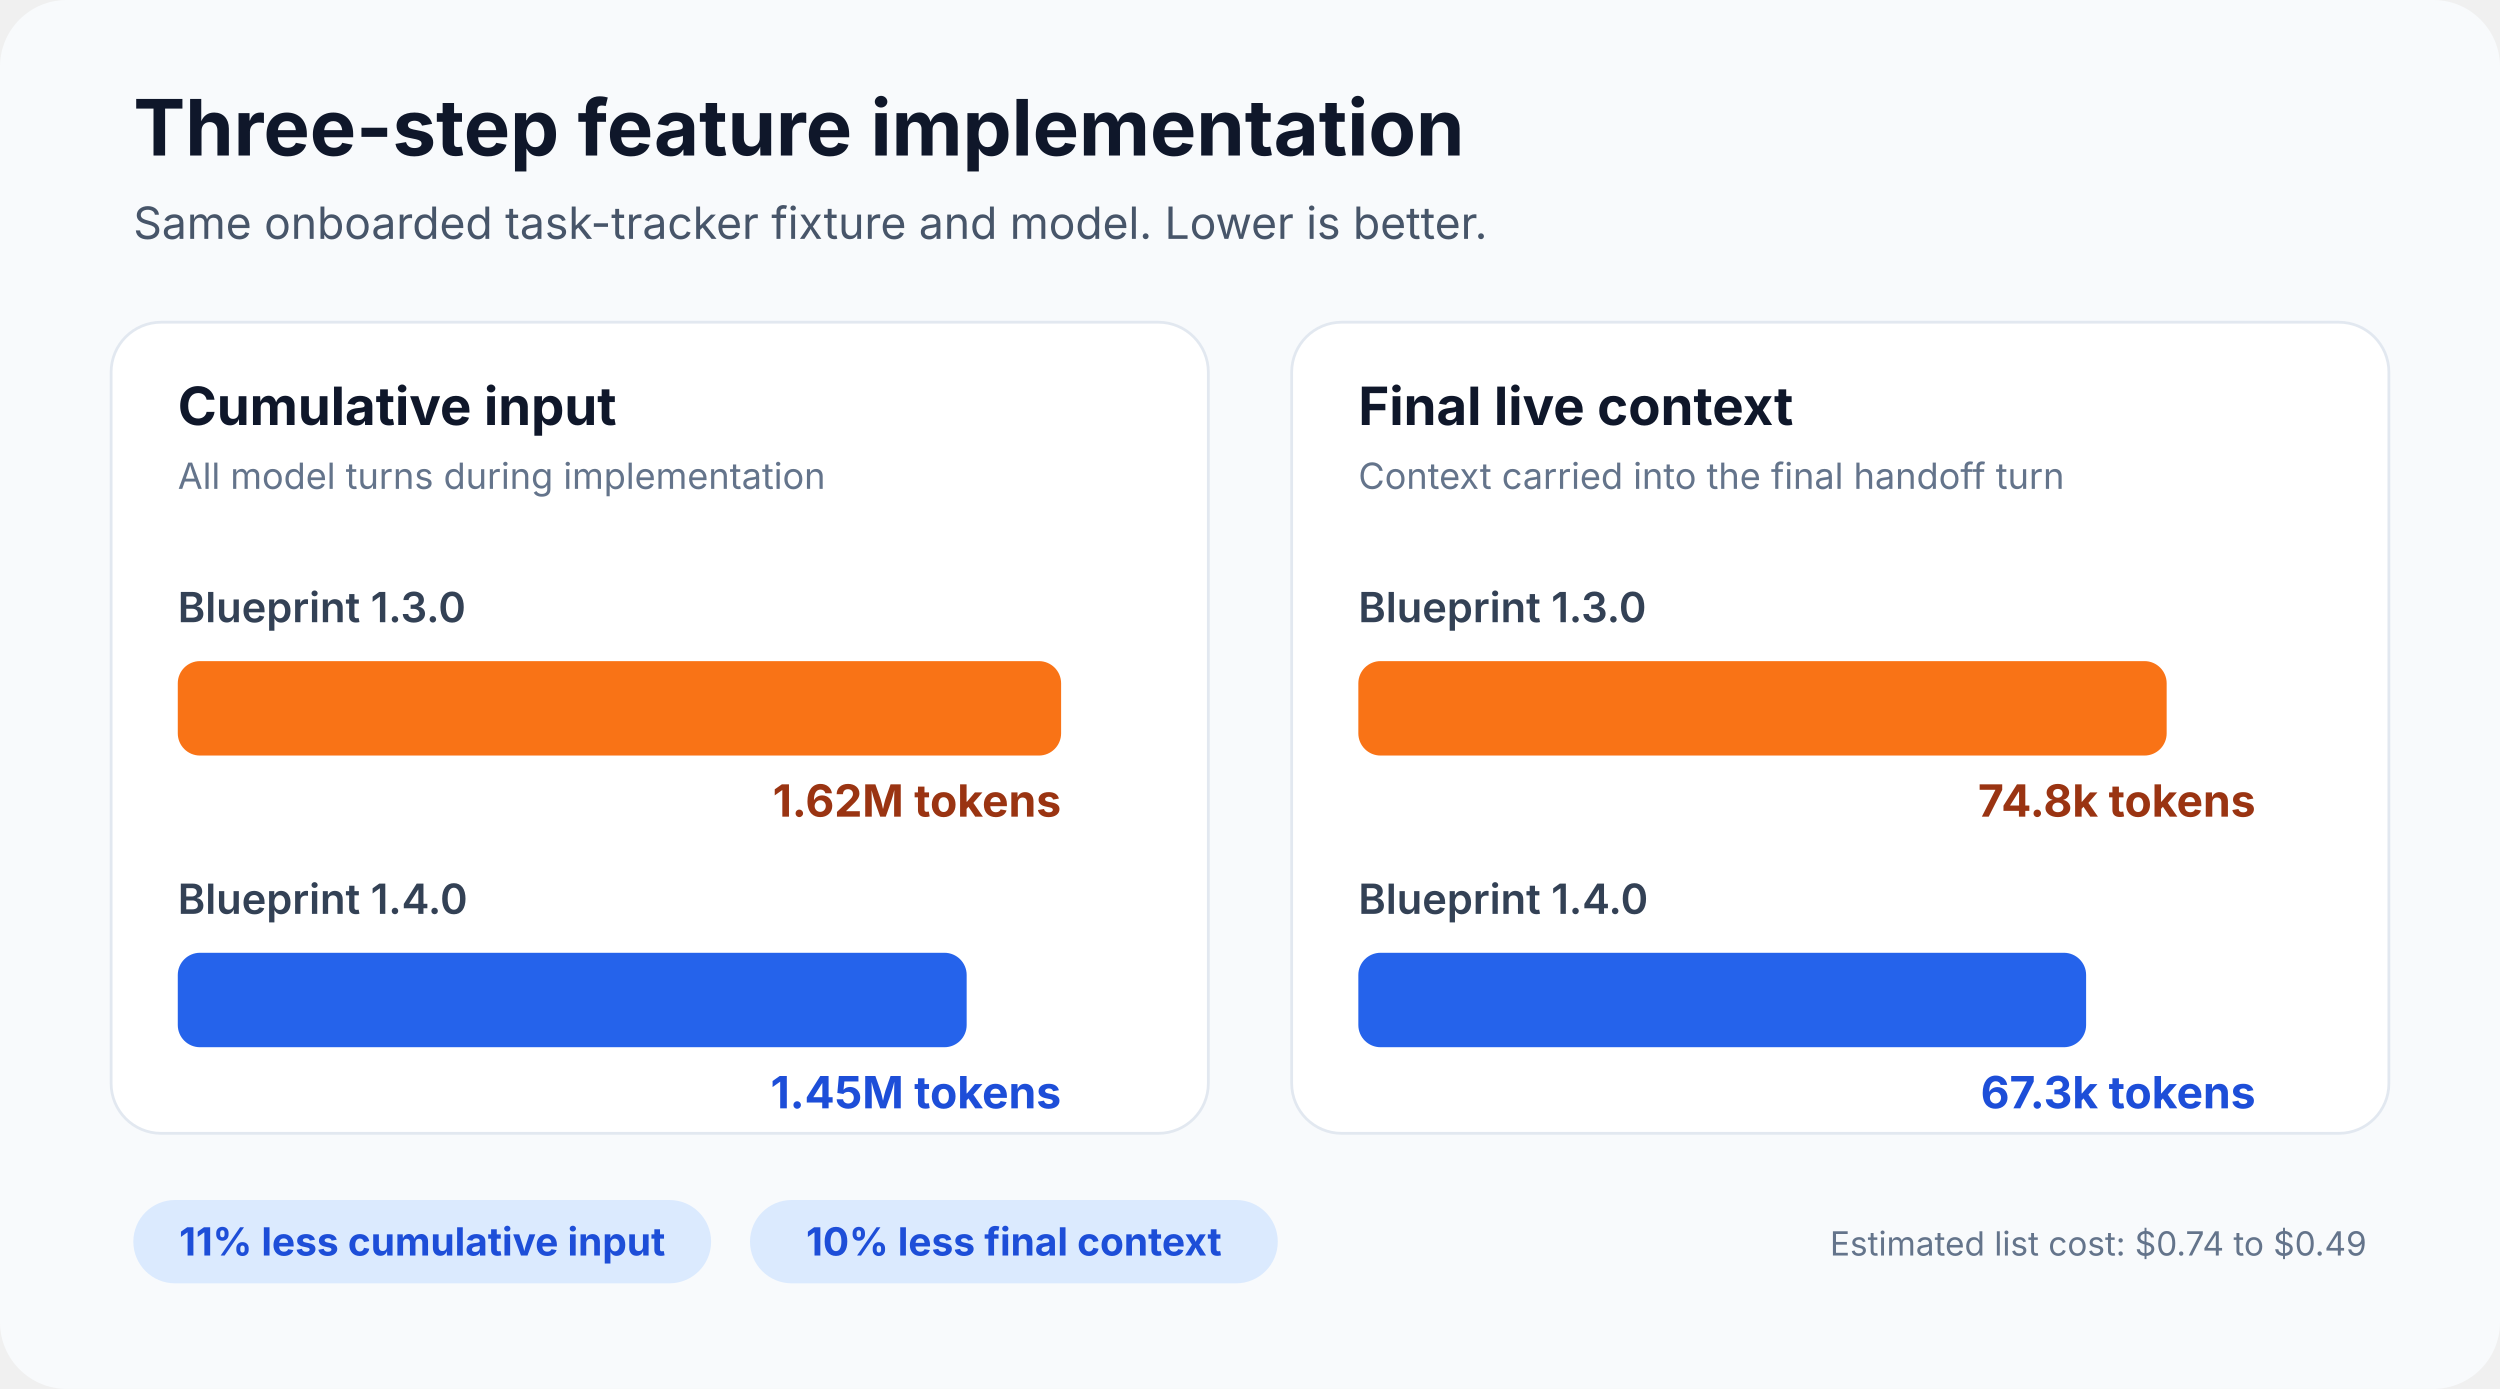
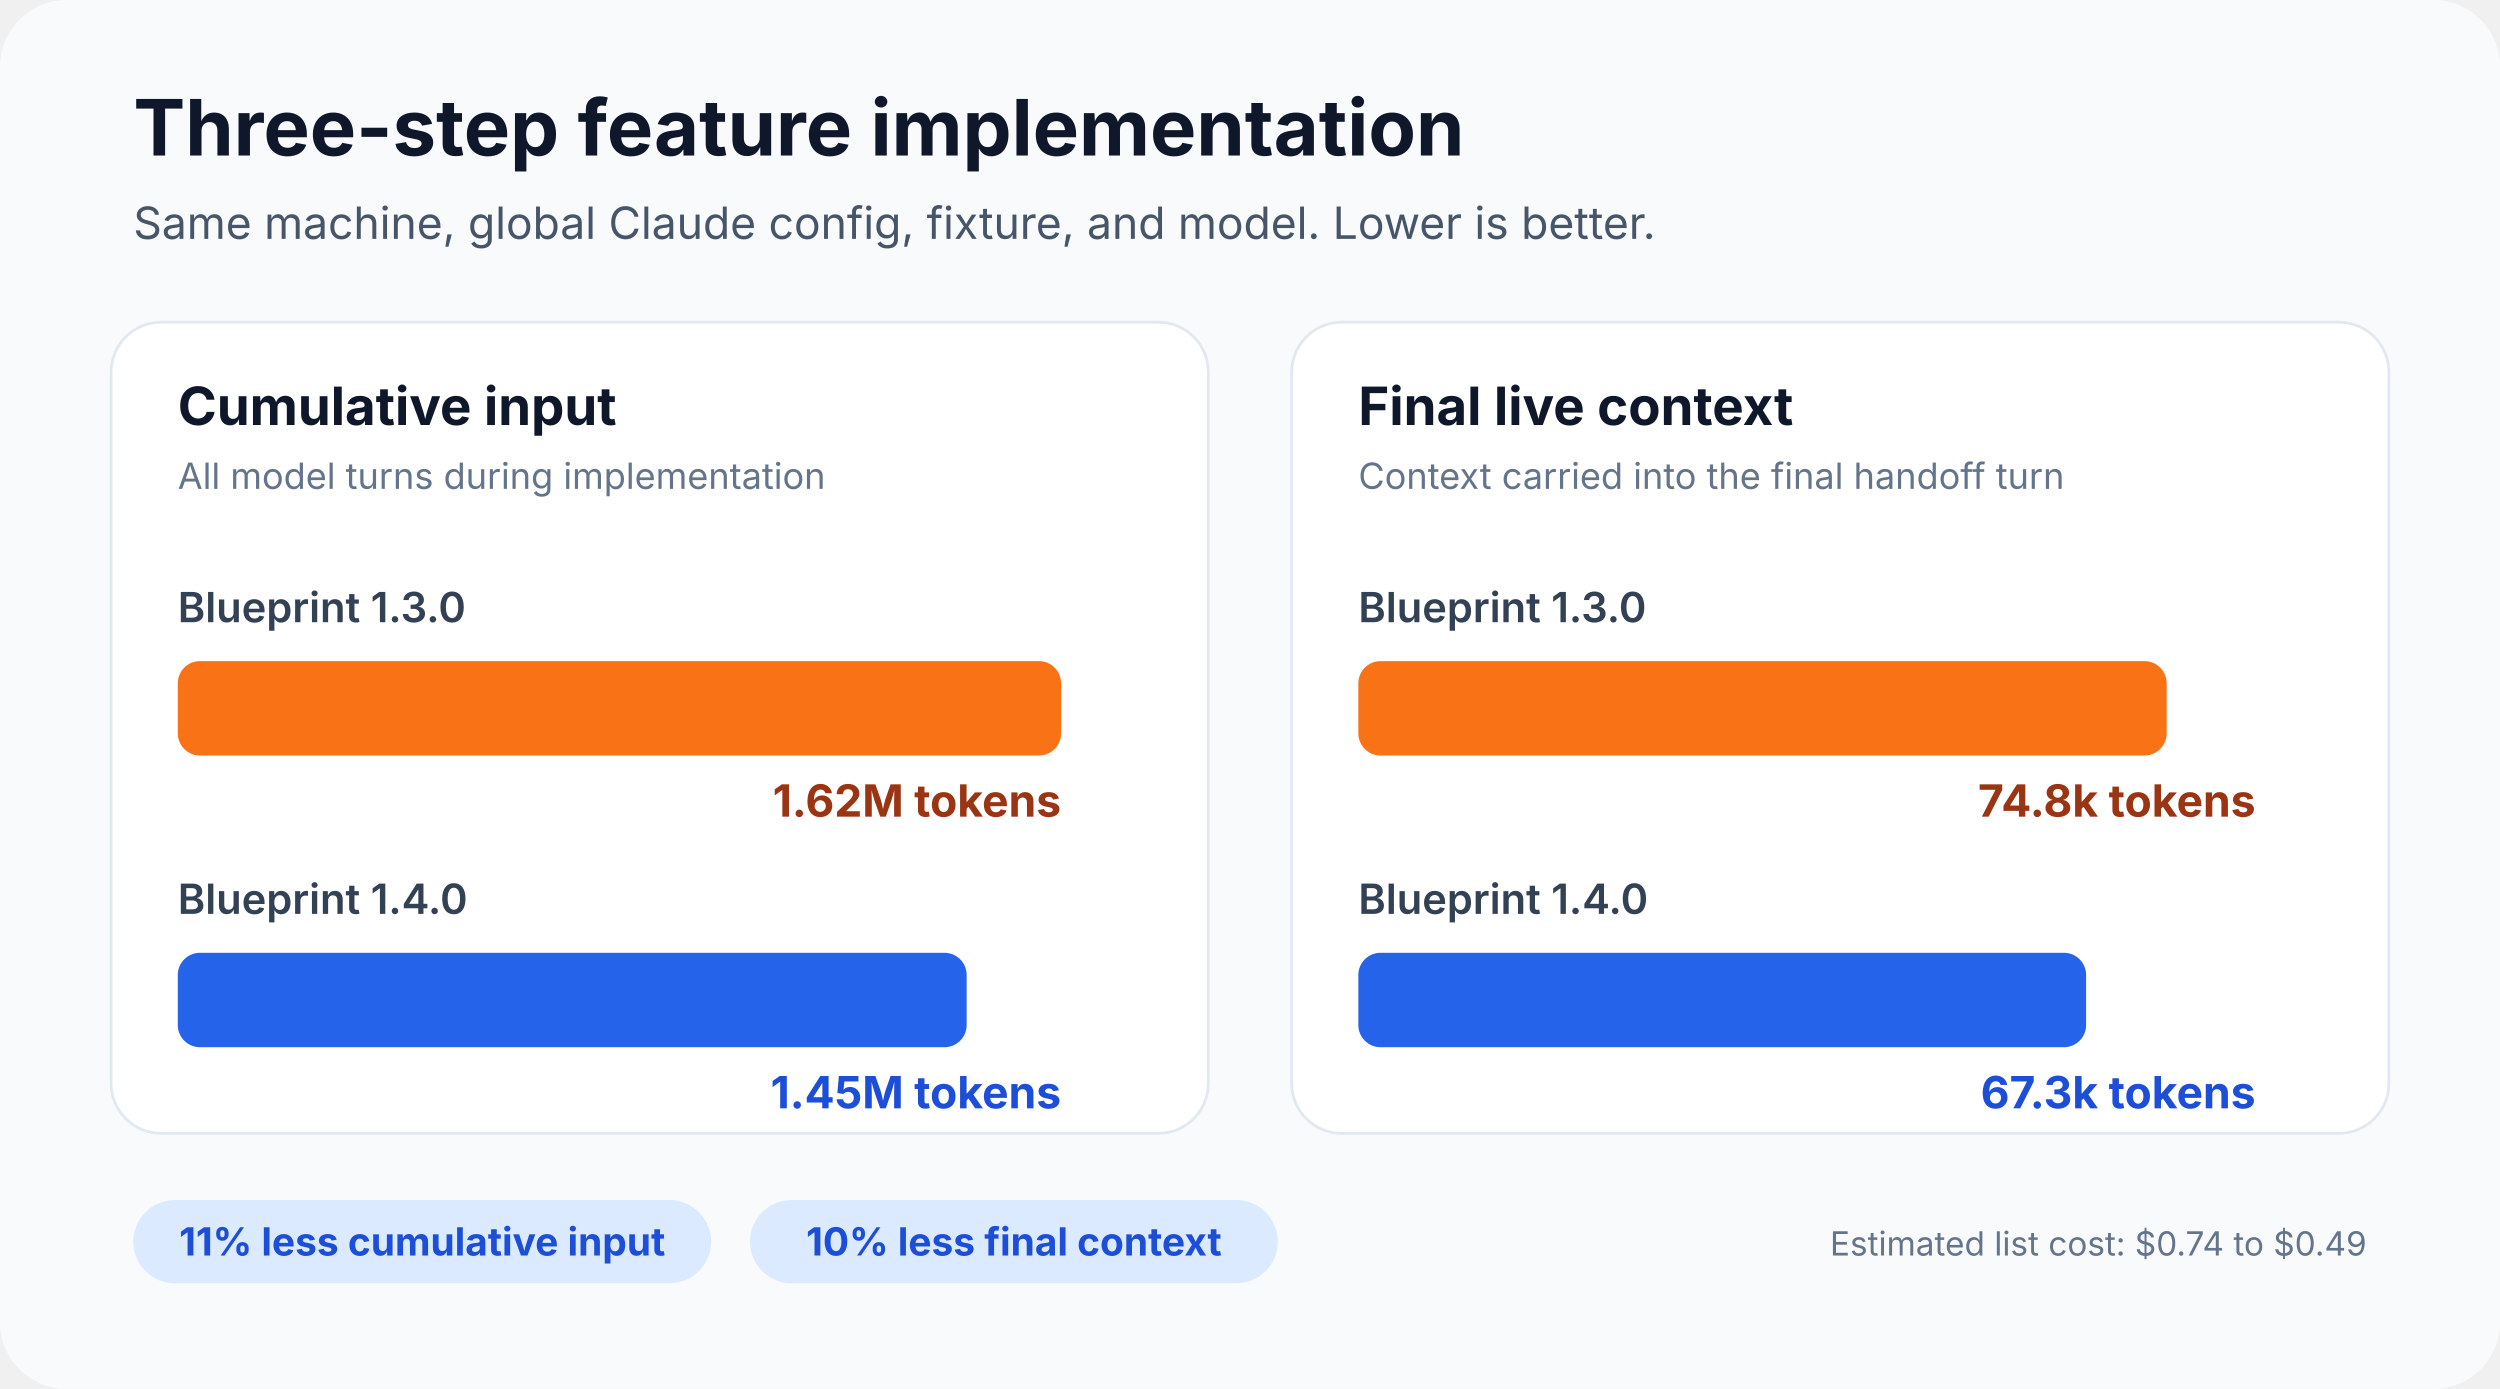
<svg xmlns="http://www.w3.org/2000/svg" width="900" height="500" viewBox="0 0 900 500" role="img" aria-labelledby="title desc">
  <rect width="900" height="500" rx="24" fill="#f8fafc" />
  <text x="48" y="56" fill="#0f172a" font-family="Inter,Arial,sans-serif" font-size="28" font-weight="700">Three-step feature implementation</text>
-   <text x="48" y="86" fill="#475569" font-family="Inter,Arial,sans-serif" font-size="16">Same onboarded task-tracker fixture and model. Lower is better.</text>
+   <text x="48" y="86" fill="#475569" font-family="Inter,Arial,sans-serif" font-size="16">Same machine, global Claude config, fixture, and model. Lower is better.</text>
  <rect x="40" y="116" width="395" height="292" rx="18" fill="#ffffff" stroke="#e2e8f0" />
  <text x="64" y="153" fill="#0f172a" font-family="Inter,Arial,sans-serif" font-size="19" font-weight="700">Cumulative input</text>
  <text x="64" y="176" fill="#64748b" font-family="Inter,Arial,sans-serif" font-size="13">All model turns during implementation</text>
  <text x="64" y="224" fill="#334155" font-family="Inter,Arial,sans-serif" font-size="15" font-weight="600">Blueprint 1.3.0</text>
  <rect x="64" y="238" width="318" height="34" rx="8" fill="#f97316" />
  <text x="382" y="294" fill="#9a3412" font-family="Inter,Arial,sans-serif" font-size="16" font-weight="700" text-anchor="end">1.62M tokens</text>
  <text x="64" y="329" fill="#334155" font-family="Inter,Arial,sans-serif" font-size="15" font-weight="600">Blueprint 1.4.0</text>
  <rect x="64" y="343" width="284" height="34" rx="8" fill="#2563eb" />
  <text x="382" y="399" fill="#1d4ed8" font-family="Inter,Arial,sans-serif" font-size="16" font-weight="700" text-anchor="end">1.45M tokens</text>
  <rect x="465" y="116" width="395" height="292" rx="18" fill="#ffffff" stroke="#e2e8f0" />
  <text x="489" y="153" fill="#0f172a" font-family="Inter,Arial,sans-serif" font-size="19" font-weight="700">Final live context</text>
  <text x="489" y="176" fill="#64748b" font-family="Inter,Arial,sans-serif" font-size="13">Context carried into the final handoff turn</text>
  <text x="489" y="224" fill="#334155" font-family="Inter,Arial,sans-serif" font-size="15" font-weight="600">Blueprint 1.3.0</text>
  <rect x="489" y="238" width="291" height="34" rx="8" fill="#f97316" />
  <text x="812" y="294" fill="#9a3412" font-family="Inter,Arial,sans-serif" font-size="16" font-weight="700" text-anchor="end">74.8k tokens</text>
  <text x="489" y="329" fill="#334155" font-family="Inter,Arial,sans-serif" font-size="15" font-weight="600">Blueprint 1.4.0</text>
  <rect x="489" y="343" width="262" height="34" rx="8" fill="#2563eb" />
  <text x="812" y="399" fill="#1d4ed8" font-family="Inter,Arial,sans-serif" font-size="16" font-weight="700" text-anchor="end">67.3k tokens</text>
  <rect x="48" y="432" width="208" height="30" rx="15" fill="#dbeafe" />
  <text x="152" y="452" fill="#1d4ed8" font-family="Inter,Arial,sans-serif" font-size="14" font-weight="700" text-anchor="middle">11% less cumulative input</text>
  <rect x="270" y="432" width="190" height="30" rx="15" fill="#dbeafe" />
  <text x="365" y="452" fill="#1d4ed8" font-family="Inter,Arial,sans-serif" font-size="14" font-weight="700" text-anchor="middle">10% less final context</text>
  <text x="852" y="452" fill="#64748b" font-family="Inter,Arial,sans-serif" font-size="12" text-anchor="end">Estimated list cost: $0.74 to $0.49</text>
</svg>
